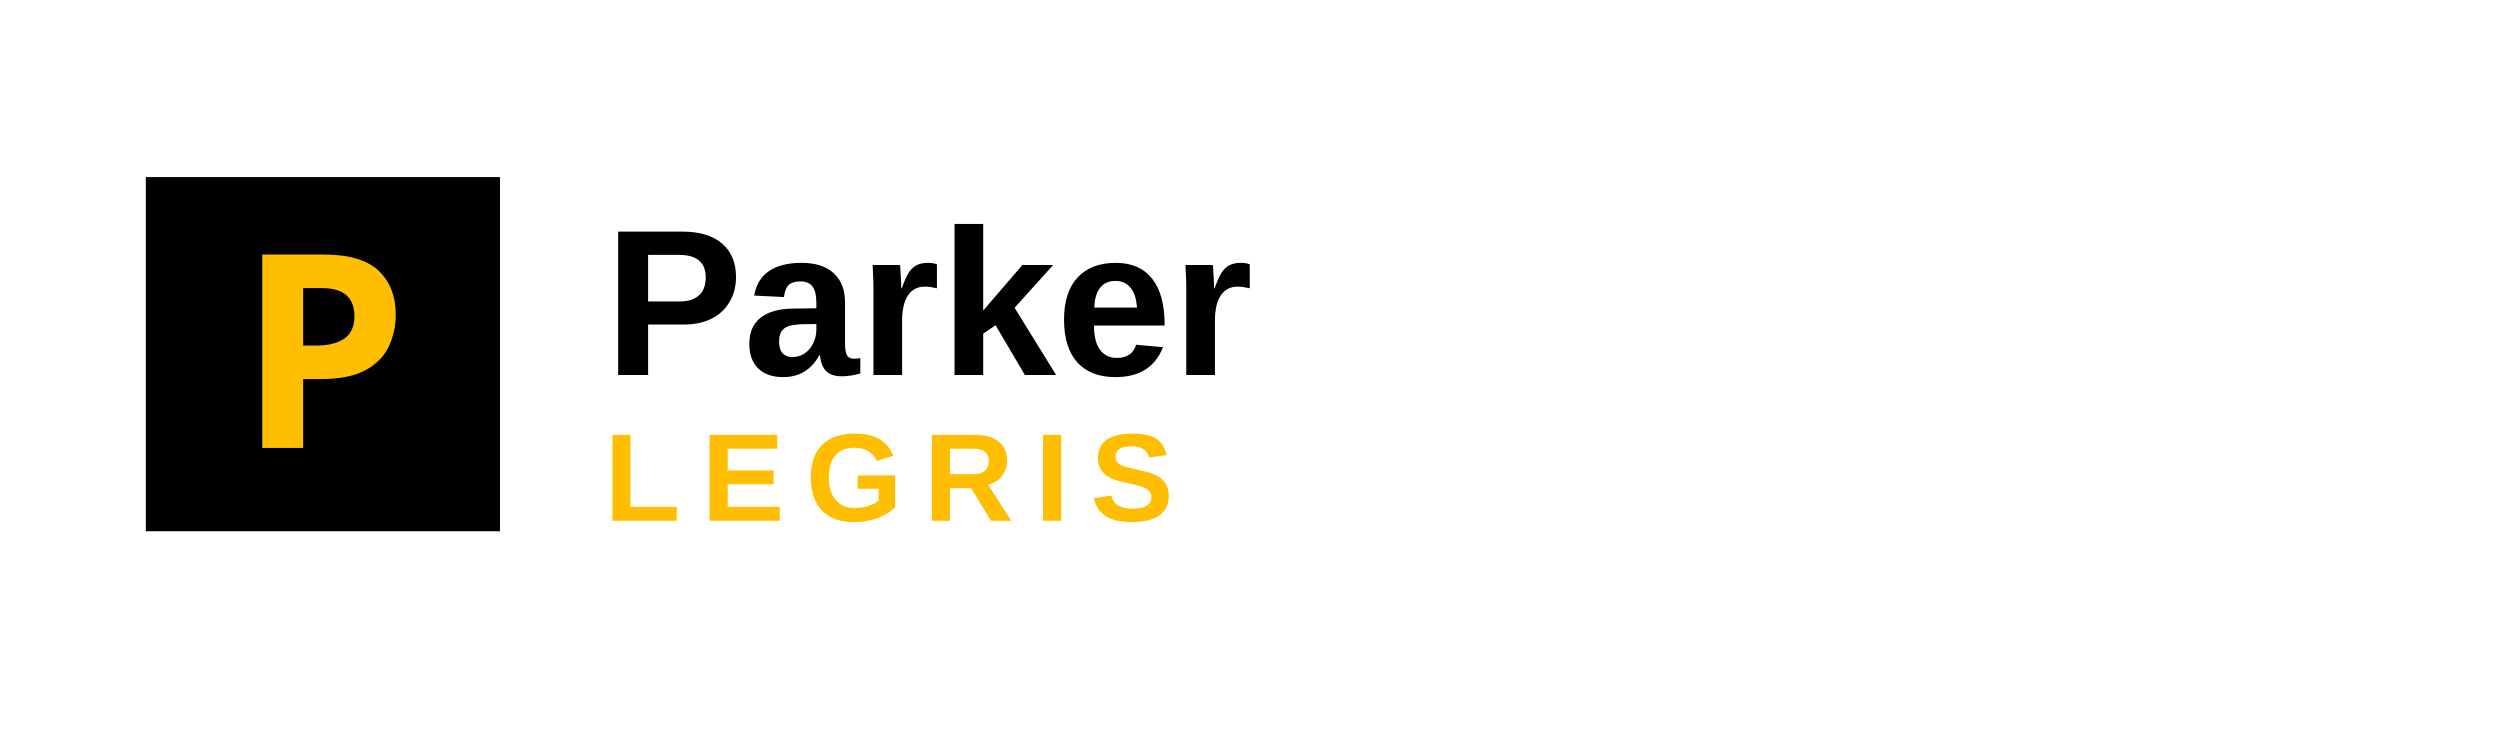
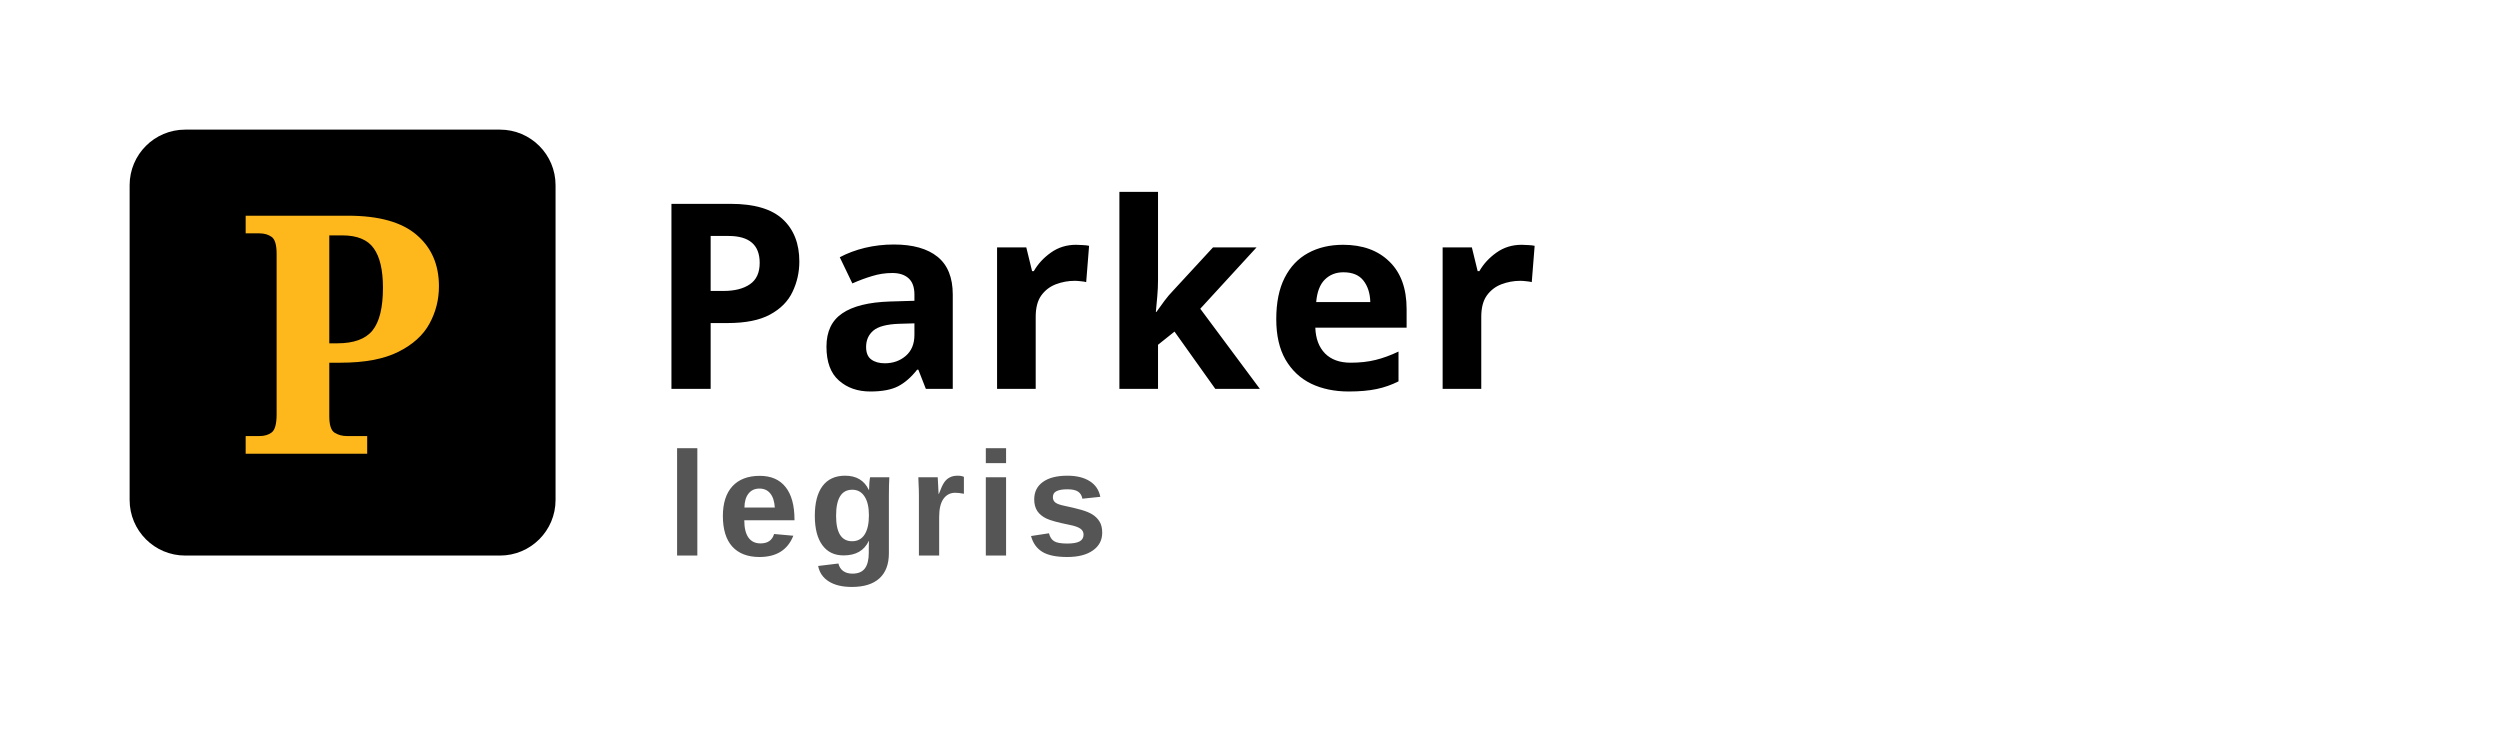
- <svg xmlns="http://www.w3.org/2000/svg" viewBox="0 0 240 70" width="240" height="70">
+ <svg xmlns="http://www.w3.org/2000/svg" viewBox="0 0 270 80" width="100%" height="100%">
  <rect width="100%" height="100%" fill="transparent" />
-   <g transform="translate(10, 12)">
-     <rect x="4" y="5" width="34" height="34" fill="#000000" />
-     <text x="21" y="31" font-family="Arial Black, sans-serif" font-size="26" font-weight="900" fill="#FFBF00" text-anchor="middle">P</text>
-     <text x="48" y="24" font-family="Arial, sans-serif" font-size="20" font-weight="900" fill="#000000">Parker</text>
-     <text x="48" y="38" font-family="Arial, sans-serif" font-size="12" font-weight="800" fill="#FFBF00" letter-spacing="2">LEGRIS</text>
+   <g transform="translate(10, 8)">
+     <rect x="4" y="6" width="46" height="46" rx="6" fill="#000000" />
+     <text x="27" y="41" font-family="Georgia, serif" font-size="36" font-weight="900" fill="#FFB81C" text-anchor="middle">P</text>
+     <text x="60" y="34" font-family="Arial Black, sans-serif" font-size="28" font-weight="900" fill="#000000" letter-spacing="0.5">Parker</text>
+     <text x="62" y="52" font-family="Arial, sans-serif" font-size="16" font-weight="800" fill="#555555" letter-spacing="1">legris</text>
  </g>
</svg>
